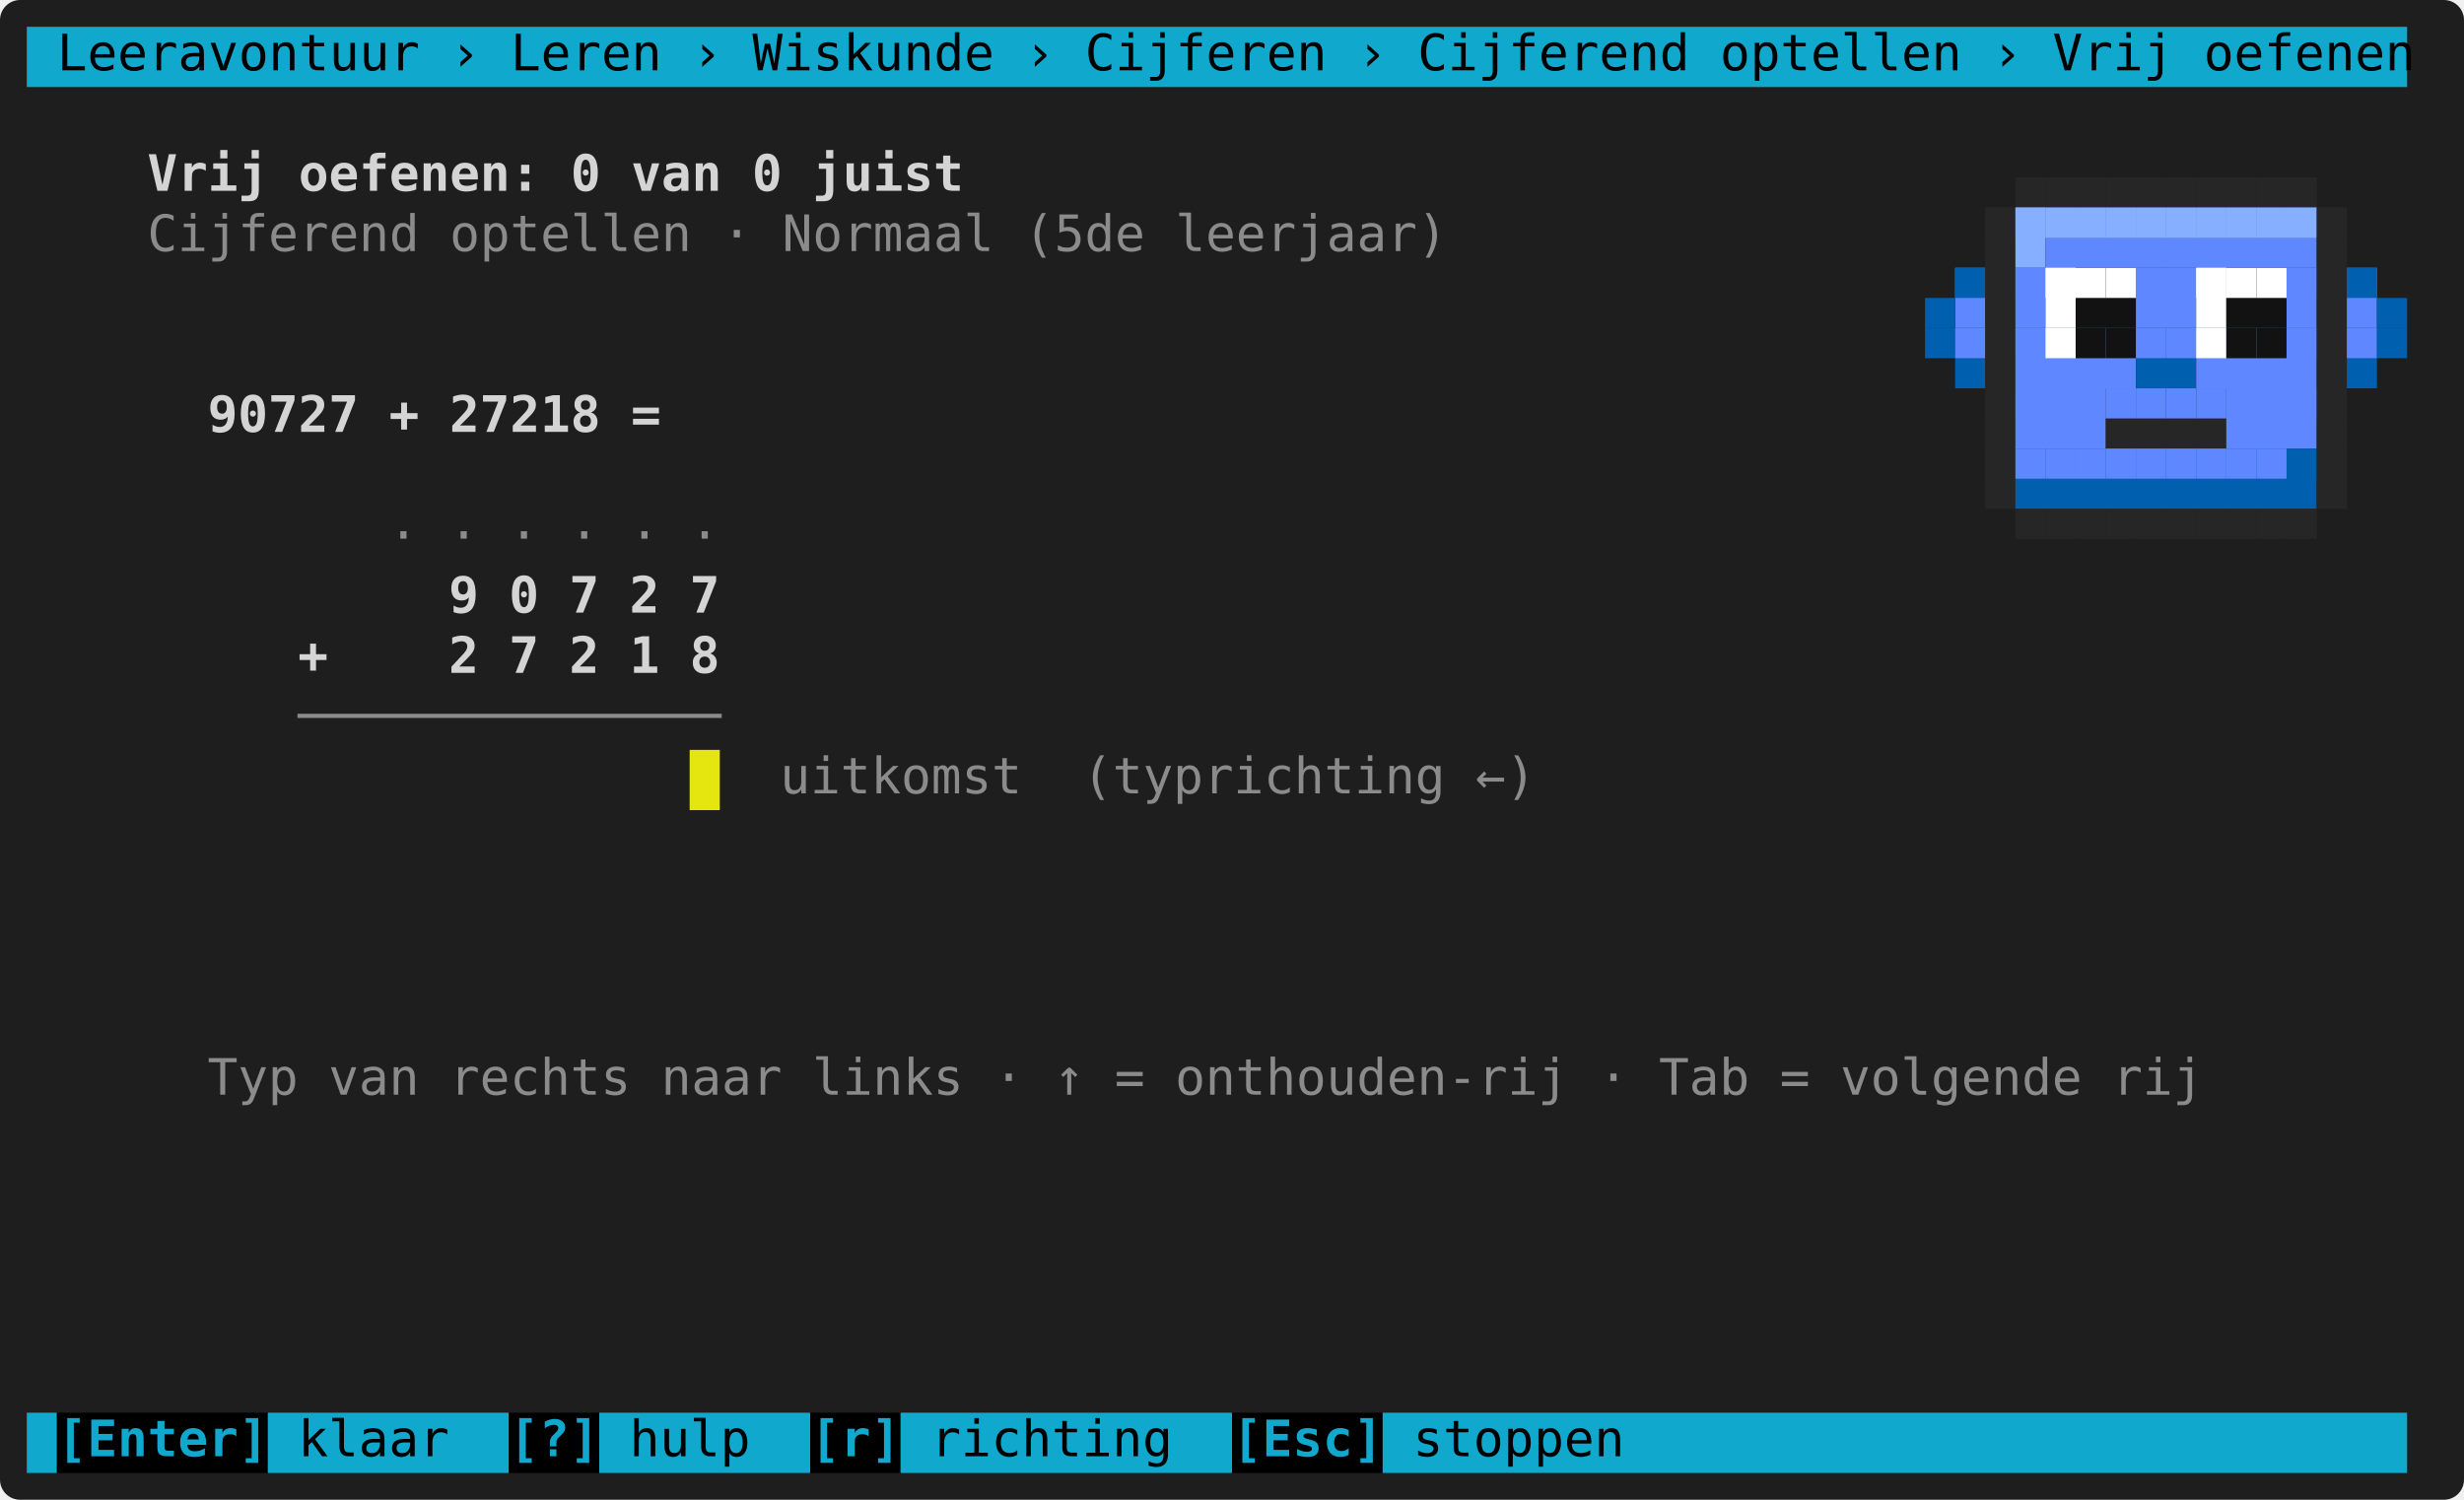
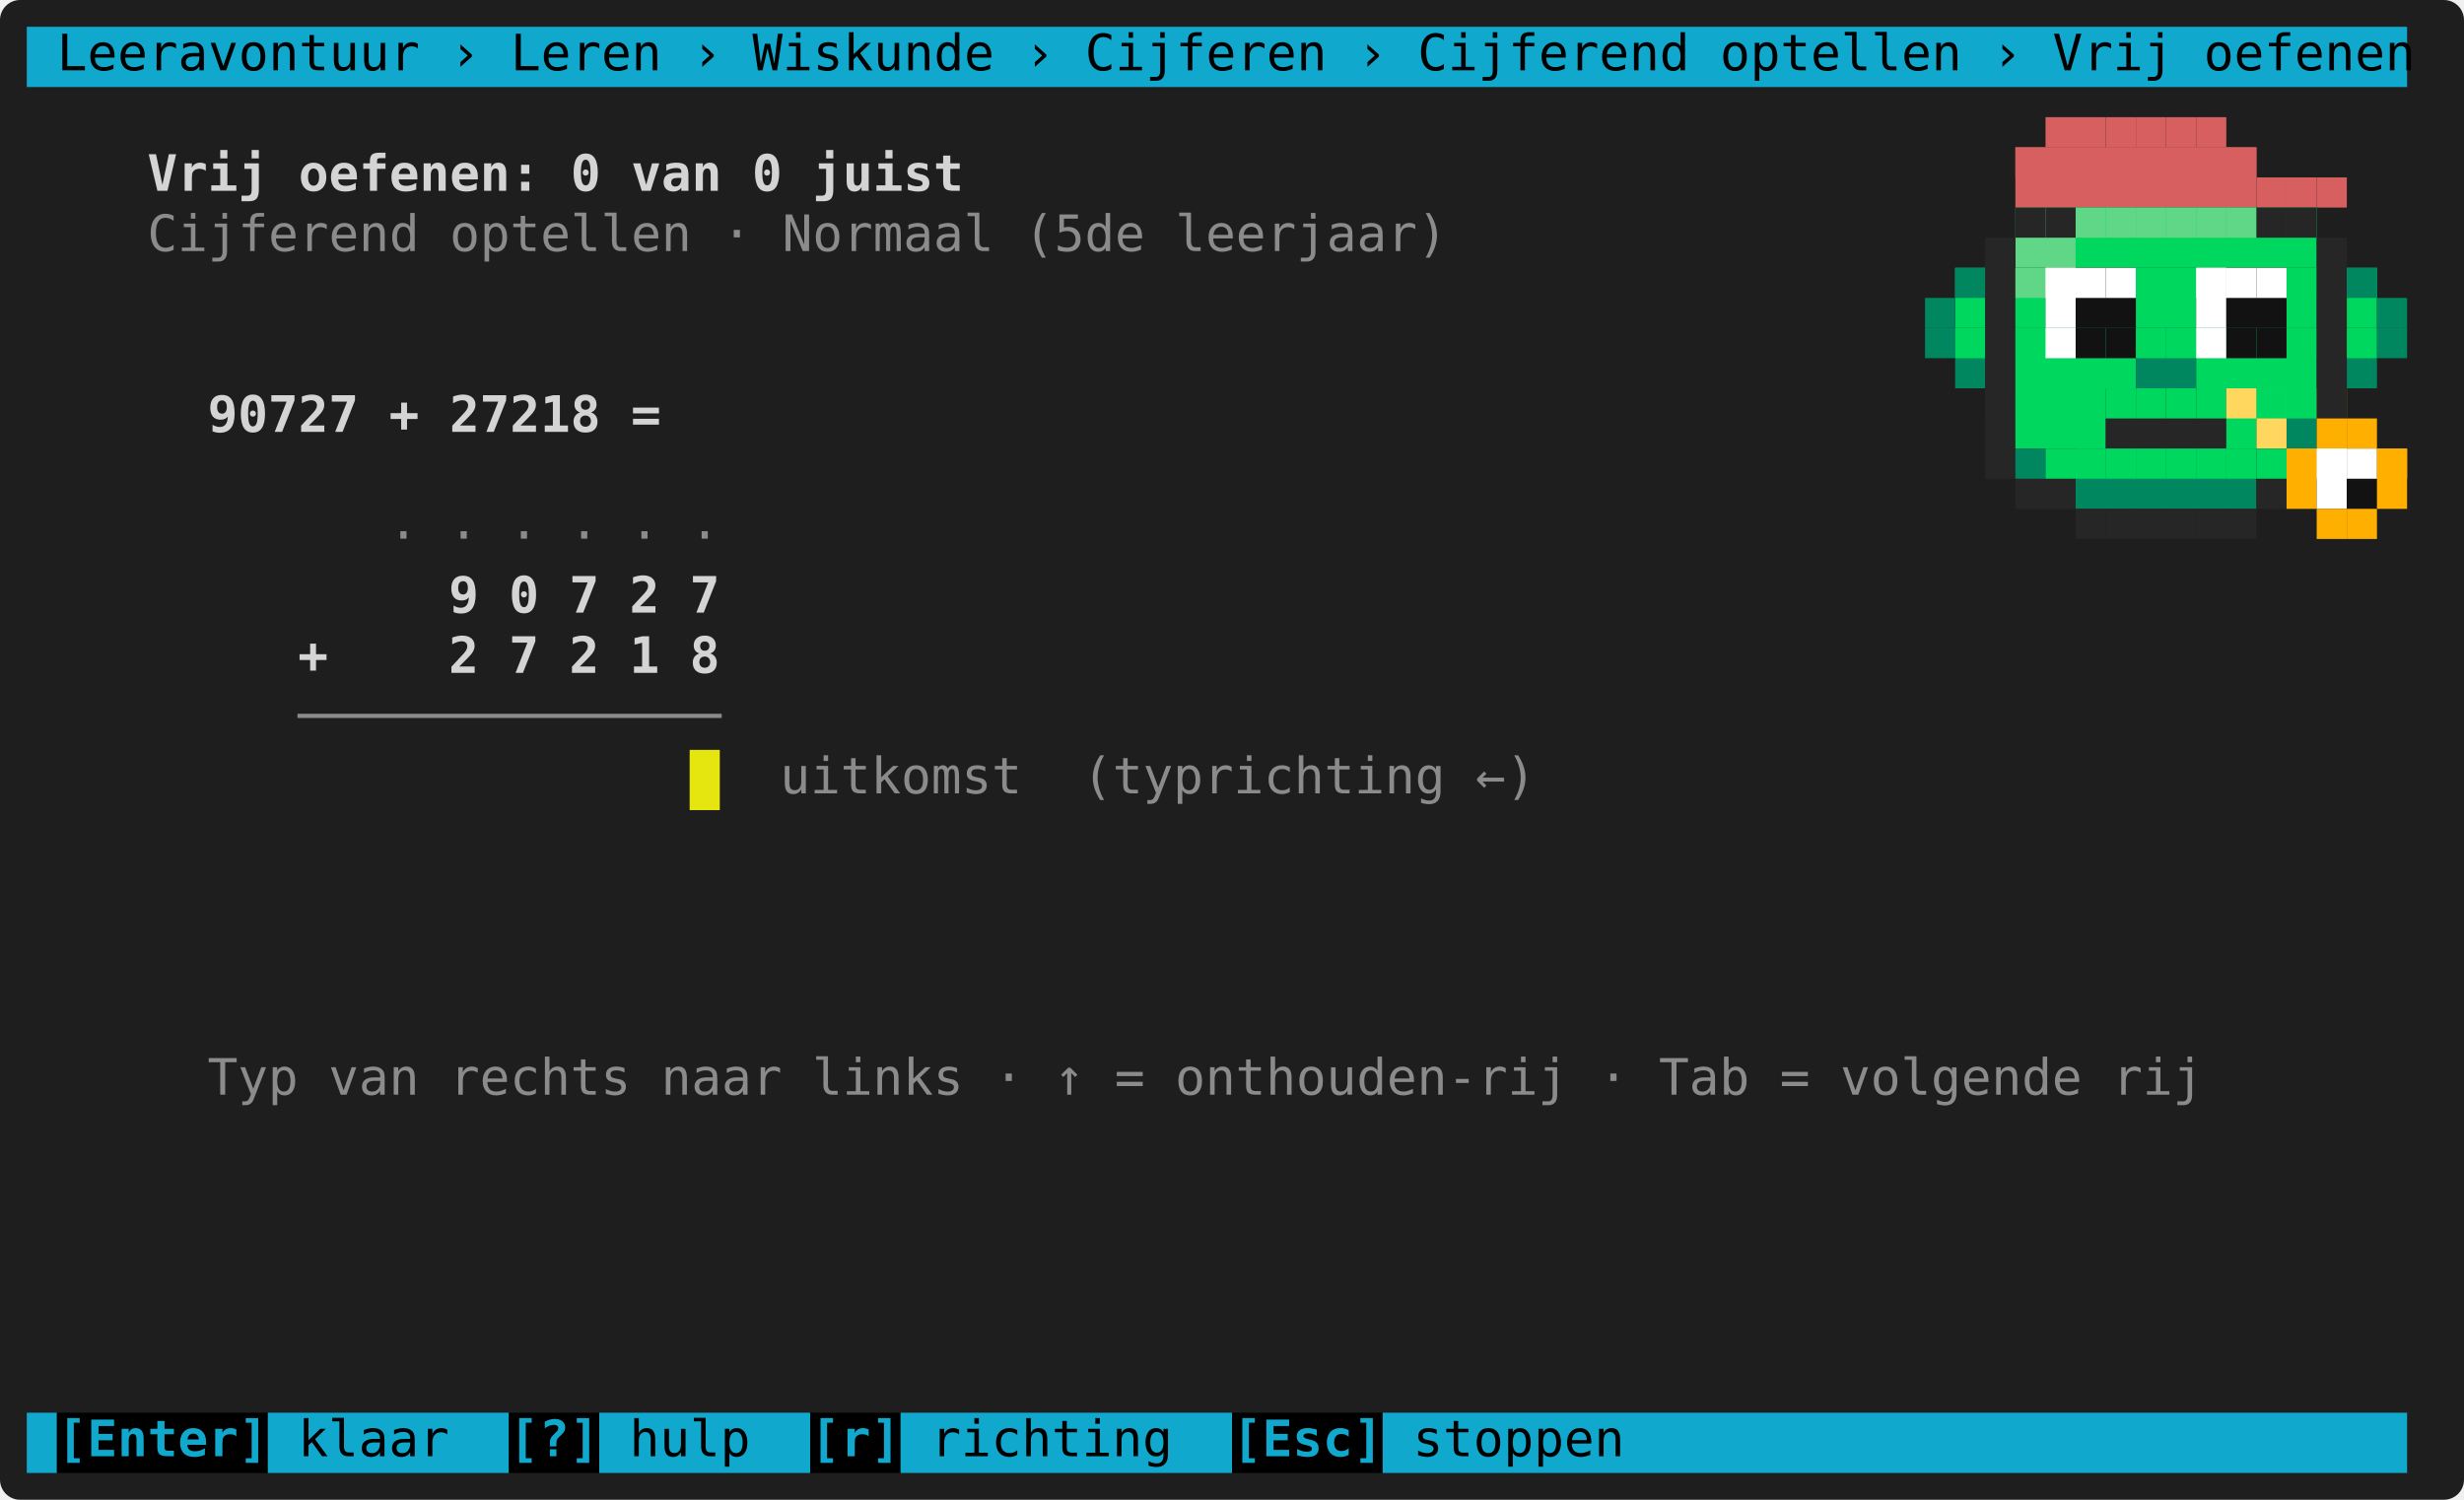
<svg xmlns="http://www.w3.org/2000/svg" width="736" height="448" viewBox="0 0 736 448" role="img" aria-label="Cijferend optellen in het rooster">
  <rect width="736" height="448" rx="6" fill="#1e1e1e" />
  <g font-family="DejaVu Sans Mono, Menlo, Consolas, monospace" font-size="15">
    <rect x="8" y="8" width="711" height="18" fill="#11a8cd" />
    <text x="8" y="21" textLength="711" lengthAdjust="spacingAndGlyphs" xml:space="preserve" fill="#000000"> Leeravontuur › Leren › Wiskunde › Cijferen › Cijferend optellen › Vrij oefenen</text>
-     <rect x="602" y="53" width="9" height="9" fill="#262626" />
-     <rect x="611" y="53" width="9" height="9" fill="#262626" />
-     <rect x="620" y="53" width="9" height="9" fill="#262626" />
-     <rect x="629" y="53" width="9" height="9" fill="#262626" />
-     <rect x="638" y="53" width="9" height="9" fill="#262626" />
-     <rect x="647" y="53" width="9" height="9" fill="#262626" />
-     <rect x="656" y="53" width="9" height="9" fill="#262626" />
-     <rect x="665" y="53" width="9" height="9" fill="#262626" />
-     <rect x="674" y="53" width="9" height="9" fill="#262626" />
-     <rect x="683" y="53" width="9" height="9" fill="#262626" />
+     <rect x="611" y="35" width="9" height="9" fill="#d75f5f" />
+     <rect x="620" y="35" width="9" height="9" fill="#d75f5f" />
+     <rect x="629" y="35" width="9" height="9" fill="#d75f5f" />
+     <rect x="638" y="35" width="9" height="9" fill="#d75f5f" />
+     <rect x="647" y="35" width="9" height="9" fill="#d75f5f" />
+     <rect x="656" y="35" width="9" height="9" fill="#d75f5f" />
+     <rect x="602" y="44" width="72" height="18" fill="#d75f5f" />
+     <rect x="602" y="44" width="9" height="9" fill="#d75f5f" />
+     <rect x="611" y="44" width="9" height="9" fill="#d75f5f" />
+     <rect x="620" y="44" width="9" height="9" fill="#d75f5f" />
+     <rect x="629" y="44" width="9" height="9" fill="#d75f5f" />
+     <rect x="638" y="44" width="9" height="9" fill="#d75f5f" />
+     <rect x="647" y="44" width="9" height="9" fill="#d75f5f" />
+     <rect x="656" y="44" width="9" height="9" fill="#d75f5f" />
+     <rect x="665" y="44" width="9" height="9" fill="#d75f5f" />
+     <rect x="674" y="53" width="9" height="9" fill="#d75f5f" />
+     <rect x="683" y="53" width="9" height="9" fill="#d75f5f" />
+     <rect x="692" y="53" width="9" height="9" fill="#d75f5f" />
    <text x="44" y="57" textLength="243" lengthAdjust="spacingAndGlyphs" xml:space="preserve" fill="#d4d4d4" font-weight="bold">Vrij oefenen: 0 van 0 juist</text>
-     <rect x="593" y="62" width="9" height="18" fill="#262626" />
-     <rect x="602" y="62" width="9" height="18" fill="#87afff" />
-     <rect x="611" y="62" width="81" height="18" fill="#5f87ff" />
-     <rect x="692" y="62" width="9" height="18" fill="#262626" />
-     <rect x="593" y="62" width="9" height="9" fill="#262626" />
-     <rect x="602" y="62" width="9" height="9" fill="#87afff" />
-     <rect x="611" y="62" width="9" height="9" fill="#87afff" />
-     <rect x="620" y="62" width="9" height="9" fill="#87afff" />
-     <rect x="629" y="62" width="9" height="9" fill="#87afff" />
-     <rect x="638" y="62" width="9" height="9" fill="#87afff" />
-     <rect x="647" y="62" width="9" height="9" fill="#87afff" />
-     <rect x="656" y="62" width="9" height="9" fill="#87afff" />
-     <rect x="665" y="62" width="9" height="9" fill="#87afff" />
-     <rect x="674" y="62" width="9" height="9" fill="#87afff" />
-     <rect x="683" y="62" width="9" height="9" fill="#87afff" />
-     <rect x="692" y="62" width="9" height="9" fill="#262626" />
+     <rect x="602" y="62" width="18" height="18" fill="#5fd787" />
+     <rect x="620" y="62" width="72" height="18" fill="#00d75f" />
+     <rect x="593" y="71" width="9" height="9" fill="#262626" />
+     <rect x="602" y="62" width="9" height="9" fill="#262626" />
+     <rect x="611" y="62" width="9" height="9" fill="#262626" />
+     <rect x="620" y="62" width="9" height="9" fill="#5fd787" />
+     <rect x="629" y="62" width="9" height="9" fill="#5fd787" />
+     <rect x="638" y="62" width="9" height="9" fill="#5fd787" />
+     <rect x="647" y="62" width="9" height="9" fill="#5fd787" />
+     <rect x="656" y="62" width="9" height="9" fill="#5fd787" />
+     <rect x="665" y="62" width="9" height="9" fill="#5fd787" />
+     <rect x="674" y="62" width="9" height="9" fill="#262626" />
+     <rect x="683" y="62" width="9" height="9" fill="#262626" />
+     <rect x="692" y="71" width="9" height="9" fill="#262626" />
    <text x="44" y="75" textLength="387" lengthAdjust="spacingAndGlyphs" xml:space="preserve" fill="#d4d4d4" opacity="0.6">Cijferend optellen · Normaal (5de leerjaar)</text>
-     <rect x="584" y="80" width="9" height="18" fill="#5f87ff" />
+     <rect x="584" y="80" width="9" height="18" fill="#00d75f" />
    <rect x="593" y="80" width="9" height="18" fill="#262626" />
-     <rect x="602" y="80" width="9" height="18" fill="#5f87ff" />
+     <rect x="602" y="80" width="9" height="18" fill="#00d75f" />
    <rect x="611" y="80" width="9" height="18" fill="#ffffff" />
    <rect x="620" y="80" width="18" height="18" fill="#121212" />
-     <rect x="638" y="80" width="18" height="18" fill="#5f87ff" />
+     <rect x="638" y="80" width="18" height="18" fill="#00d75f" />
    <rect x="656" y="80" width="9" height="18" fill="#ffffff" />
    <rect x="665" y="80" width="18" height="18" fill="#121212" />
-     <rect x="683" y="80" width="9" height="18" fill="#5f87ff" />
+     <rect x="683" y="80" width="9" height="18" fill="#00d75f" />
    <rect x="692" y="80" width="9" height="18" fill="#262626" />
-     <rect x="701" y="80" width="9" height="18" fill="#5f87ff" />
-     <rect x="575" y="89" width="9" height="9" fill="#005faf" />
-     <rect x="584" y="80" width="9" height="9" fill="#005faf" />
+     <rect x="701" y="80" width="9" height="18" fill="#00d75f" />
+     <rect x="575" y="89" width="9" height="9" fill="#00875f" />
+     <rect x="584" y="80" width="9" height="9" fill="#00875f" />
    <rect x="593" y="80" width="9" height="9" fill="#262626" />
-     <rect x="602" y="80" width="9" height="9" fill="#5f87ff" />
+     <rect x="602" y="80" width="9" height="9" fill="#5fd787" />
    <rect x="611" y="80" width="9" height="9" fill="#ffffff" />
    <rect x="620" y="80" width="9" height="9" fill="#ffffff" />
    <rect x="629" y="80" width="9" height="9" fill="#ffffff" />
-     <rect x="638" y="80" width="9" height="9" fill="#5f87ff" />
-     <rect x="647" y="80" width="9" height="9" fill="#5f87ff" />
+     <rect x="638" y="80" width="9" height="9" fill="#00d75f" />
+     <rect x="647" y="80" width="9" height="9" fill="#00d75f" />
    <rect x="656" y="80" width="9" height="9" fill="#ffffff" />
    <rect x="665" y="80" width="9" height="9" fill="#ffffff" />
    <rect x="674" y="80" width="9" height="9" fill="#ffffff" />
-     <rect x="683" y="80" width="9" height="9" fill="#5f87ff" />
+     <rect x="683" y="80" width="9" height="9" fill="#00d75f" />
    <rect x="692" y="80" width="9" height="9" fill="#262626" />
-     <rect x="701" y="80" width="9" height="9" fill="#005faf" />
-     <rect x="710" y="89" width="9" height="9" fill="#005faf" />
-     <rect x="584" y="98" width="9" height="18" fill="#005faf" />
+     <rect x="701" y="80" width="9" height="9" fill="#00875f" />
+     <rect x="710" y="89" width="9" height="9" fill="#00875f" />
+     <rect x="584" y="98" width="9" height="18" fill="#00875f" />
    <rect x="593" y="98" width="9" height="18" fill="#262626" />
-     <rect x="602" y="98" width="36" height="18" fill="#5f87ff" />
-     <rect x="638" y="98" width="18" height="18" fill="#005faf" />
-     <rect x="656" y="98" width="36" height="18" fill="#5f87ff" />
+     <rect x="602" y="98" width="36" height="18" fill="#00d75f" />
+     <rect x="638" y="98" width="18" height="18" fill="#00875f" />
+     <rect x="656" y="98" width="36" height="18" fill="#00d75f" />
    <rect x="692" y="98" width="9" height="18" fill="#262626" />
-     <rect x="701" y="98" width="9" height="18" fill="#005faf" />
-     <rect x="575" y="98" width="9" height="9" fill="#005faf" />
-     <rect x="584" y="98" width="9" height="9" fill="#5f87ff" />
+     <rect x="701" y="98" width="9" height="18" fill="#00875f" />
+     <rect x="575" y="98" width="9" height="9" fill="#00875f" />
+     <rect x="584" y="98" width="9" height="9" fill="#00d75f" />
    <rect x="593" y="98" width="9" height="9" fill="#262626" />
-     <rect x="602" y="98" width="9" height="9" fill="#5f87ff" />
+     <rect x="602" y="98" width="9" height="9" fill="#00d75f" />
    <rect x="611" y="98" width="9" height="9" fill="#ffffff" />
    <rect x="620" y="98" width="9" height="9" fill="#121212" />
    <rect x="629" y="98" width="9" height="9" fill="#121212" />
-     <rect x="638" y="98" width="9" height="9" fill="#5f87ff" />
-     <rect x="647" y="98" width="9" height="9" fill="#5f87ff" />
+     <rect x="638" y="98" width="9" height="9" fill="#00d75f" />
+     <rect x="647" y="98" width="9" height="9" fill="#00d75f" />
    <rect x="656" y="98" width="9" height="9" fill="#ffffff" />
    <rect x="665" y="98" width="9" height="9" fill="#121212" />
    <rect x="674" y="98" width="9" height="9" fill="#121212" />
-     <rect x="683" y="98" width="9" height="9" fill="#5f87ff" />
+     <rect x="683" y="98" width="9" height="9" fill="#00d75f" />
    <rect x="692" y="98" width="9" height="9" fill="#262626" />
-     <rect x="701" y="98" width="9" height="9" fill="#5f87ff" />
-     <rect x="710" y="98" width="9" height="9" fill="#005faf" />
+     <rect x="701" y="98" width="9" height="9" fill="#00d75f" />
+     <rect x="710" y="98" width="9" height="9" fill="#00875f" />
    <rect x="593" y="116" width="9" height="18" fill="#262626" />
-     <rect x="602" y="116" width="27" height="18" fill="#5f87ff" />
+     <rect x="602" y="116" width="27" height="18" fill="#00d75f" />
    <rect x="629" y="116" width="36" height="18" fill="#262626" />
-     <rect x="665" y="116" width="27" height="18" fill="#5f87ff" />
-     <rect x="692" y="116" width="9" height="18" fill="#262626" />
+     <rect x="665" y="116" width="9" height="18" fill="#00d75f" />
+     <rect x="674" y="116" width="9" height="18" fill="#ffd75f" />
+     <rect x="683" y="116" width="9" height="18" fill="#00875f" />
+     <rect x="692" y="116" width="9" height="18" fill="#ffaf00" />
    <rect x="593" y="116" width="9" height="9" fill="#262626" />
-     <rect x="602" y="116" width="9" height="9" fill="#5f87ff" />
-     <rect x="611" y="116" width="9" height="9" fill="#5f87ff" />
-     <rect x="620" y="116" width="9" height="9" fill="#5f87ff" />
-     <rect x="629" y="116" width="9" height="9" fill="#5f87ff" />
-     <rect x="638" y="116" width="9" height="9" fill="#5f87ff" />
-     <rect x="647" y="116" width="9" height="9" fill="#5f87ff" />
-     <rect x="656" y="116" width="9" height="9" fill="#5f87ff" />
-     <rect x="665" y="116" width="9" height="9" fill="#5f87ff" />
-     <rect x="674" y="116" width="9" height="9" fill="#5f87ff" />
-     <rect x="683" y="116" width="9" height="9" fill="#5f87ff" />
+     <rect x="602" y="116" width="9" height="9" fill="#00d75f" />
+     <rect x="611" y="116" width="9" height="9" fill="#00d75f" />
+     <rect x="620" y="116" width="9" height="9" fill="#00d75f" />
+     <rect x="629" y="116" width="9" height="9" fill="#00d75f" />
+     <rect x="638" y="116" width="9" height="9" fill="#00d75f" />
+     <rect x="647" y="116" width="9" height="9" fill="#00d75f" />
+     <rect x="656" y="116" width="9" height="9" fill="#00d75f" />
+     <rect x="665" y="116" width="9" height="9" fill="#ffd75f" />
+     <rect x="674" y="116" width="9" height="9" fill="#00d75f" />
+     <rect x="683" y="116" width="9" height="9" fill="#00d75f" />
    <rect x="692" y="116" width="9" height="9" fill="#262626" />
+     <rect x="701" y="125" width="9" height="9" fill="#ffaf00" />
    <text x="62" y="129" textLength="153" lengthAdjust="spacingAndGlyphs" xml:space="preserve" fill="#d4d4d4" font-weight="bold">90727 + 27218 =  </text>
-     <rect x="593" y="134" width="9" height="18" fill="#262626" />
-     <rect x="602" y="134" width="90" height="18" fill="#005faf" />
-     <rect x="692" y="134" width="9" height="18" fill="#262626" />
+     <rect x="602" y="134" width="18" height="18" fill="#262626" />
+     <rect x="620" y="134" width="54" height="18" fill="#00875f" />
+     <rect x="674" y="134" width="9" height="18" fill="#262626" />
+     <rect x="683" y="134" width="9" height="18" fill="#ffaf00" />
+     <rect x="692" y="134" width="9" height="18" fill="#ffffff" />
+     <rect x="701" y="134" width="9" height="18" fill="#121212" />
+     <rect x="710" y="134" width="9" height="18" fill="#ffaf00" />
    <rect x="593" y="134" width="9" height="9" fill="#262626" />
-     <rect x="602" y="134" width="9" height="9" fill="#5f87ff" />
-     <rect x="611" y="134" width="9" height="9" fill="#5f87ff" />
-     <rect x="620" y="134" width="9" height="9" fill="#5f87ff" />
-     <rect x="629" y="134" width="9" height="9" fill="#5f87ff" />
-     <rect x="638" y="134" width="9" height="9" fill="#5f87ff" />
-     <rect x="647" y="134" width="9" height="9" fill="#5f87ff" />
-     <rect x="656" y="134" width="9" height="9" fill="#5f87ff" />
-     <rect x="665" y="134" width="9" height="9" fill="#5f87ff" />
-     <rect x="674" y="134" width="9" height="9" fill="#5f87ff" />
-     <rect x="683" y="134" width="9" height="9" fill="#005faf" />
-     <rect x="692" y="134" width="9" height="9" fill="#262626" />
-     <rect x="602" y="152" width="9" height="9" fill="#262626" />
-     <rect x="611" y="152" width="9" height="9" fill="#262626" />
+     <rect x="602" y="134" width="9" height="9" fill="#00875f" />
+     <rect x="611" y="134" width="9" height="9" fill="#00d75f" />
+     <rect x="620" y="134" width="9" height="9" fill="#00d75f" />
+     <rect x="629" y="134" width="9" height="9" fill="#00d75f" />
+     <rect x="638" y="134" width="9" height="9" fill="#00d75f" />
+     <rect x="647" y="134" width="9" height="9" fill="#00d75f" />
+     <rect x="656" y="134" width="9" height="9" fill="#00d75f" />
+     <rect x="665" y="134" width="9" height="9" fill="#00d75f" />
+     <rect x="674" y="134" width="9" height="9" fill="#00d75f" />
+     <rect x="683" y="134" width="9" height="9" fill="#ffaf00" />
+     <rect x="692" y="134" width="9" height="9" fill="#ffffff" />
+     <rect x="701" y="134" width="9" height="9" fill="#ffffff" />
+     <rect x="710" y="134" width="9" height="9" fill="#ffaf00" />
    <rect x="620" y="152" width="9" height="9" fill="#262626" />
    <rect x="629" y="152" width="9" height="9" fill="#262626" />
    <rect x="638" y="152" width="9" height="9" fill="#262626" />
    <rect x="647" y="152" width="9" height="9" fill="#262626" />
    <rect x="656" y="152" width="9" height="9" fill="#262626" />
    <rect x="665" y="152" width="9" height="9" fill="#262626" />
-     <rect x="674" y="152" width="9" height="9" fill="#262626" />
-     <rect x="683" y="152" width="9" height="9" fill="#262626" />
+     <rect x="692" y="152" width="9" height="9" fill="#ffaf00" />
+     <rect x="701" y="152" width="9" height="9" fill="#ffaf00" />
    <text x="116" y="165" textLength="9" lengthAdjust="spacingAndGlyphs" xml:space="preserve" fill="#d4d4d4" opacity="0.6">·</text>
    <text x="134" y="165" textLength="9" lengthAdjust="spacingAndGlyphs" xml:space="preserve" fill="#d4d4d4" opacity="0.6">·</text>
    <text x="152" y="165" textLength="9" lengthAdjust="spacingAndGlyphs" xml:space="preserve" fill="#d4d4d4" opacity="0.6">·</text>
    <text x="170" y="165" textLength="9" lengthAdjust="spacingAndGlyphs" xml:space="preserve" fill="#d4d4d4" opacity="0.6">·</text>
    <text x="188" y="165" textLength="9" lengthAdjust="spacingAndGlyphs" xml:space="preserve" fill="#d4d4d4" opacity="0.6">·</text>
    <text x="206" y="165" textLength="9" lengthAdjust="spacingAndGlyphs" xml:space="preserve" fill="#d4d4d4" opacity="0.6">·</text>
    <text x="134" y="183" textLength="9" lengthAdjust="spacingAndGlyphs" xml:space="preserve" fill="#d4d4d4" font-weight="bold">9</text>
    <text x="152" y="183" textLength="9" lengthAdjust="spacingAndGlyphs" xml:space="preserve" fill="#d4d4d4" font-weight="bold">0</text>
    <text x="170" y="183" textLength="9" lengthAdjust="spacingAndGlyphs" xml:space="preserve" fill="#d4d4d4" font-weight="bold">7</text>
    <text x="188" y="183" textLength="9" lengthAdjust="spacingAndGlyphs" xml:space="preserve" fill="#d4d4d4" font-weight="bold">2</text>
    <text x="206" y="183" textLength="9" lengthAdjust="spacingAndGlyphs" xml:space="preserve" fill="#d4d4d4" font-weight="bold">7</text>
    <text x="89" y="201" textLength="9" lengthAdjust="spacingAndGlyphs" xml:space="preserve" fill="#d4d4d4" font-weight="bold">+</text>
    <text x="134" y="201" textLength="9" lengthAdjust="spacingAndGlyphs" xml:space="preserve" fill="#d4d4d4" font-weight="bold">2</text>
    <text x="152" y="201" textLength="9" lengthAdjust="spacingAndGlyphs" xml:space="preserve" fill="#d4d4d4" font-weight="bold">7</text>
    <text x="170" y="201" textLength="9" lengthAdjust="spacingAndGlyphs" xml:space="preserve" fill="#d4d4d4" font-weight="bold">2</text>
    <text x="188" y="201" textLength="9" lengthAdjust="spacingAndGlyphs" xml:space="preserve" fill="#d4d4d4" font-weight="bold">1</text>
    <text x="206" y="201" textLength="9" lengthAdjust="spacingAndGlyphs" xml:space="preserve" fill="#d4d4d4" font-weight="bold">8</text>
    <text x="89" y="219" textLength="126" lengthAdjust="spacingAndGlyphs" xml:space="preserve" fill="#d4d4d4" opacity="0.6">──────────────</text>
    <rect x="206" y="224" width="9" height="18" fill="#e5e510" />
    <text x="233" y="237" textLength="225" lengthAdjust="spacingAndGlyphs" xml:space="preserve" fill="#d4d4d4" opacity="0.6">uitkomst  (typrichting ←)</text>
    <text x="62" y="327" textLength="594" lengthAdjust="spacingAndGlyphs" xml:space="preserve" fill="#d4d4d4" opacity="0.6">Typ van rechts naar links · ↑ = onthouden-rij · Tab = volgende rij</text>
    <rect x="8" y="422" width="9" height="18" fill="#11a8cd" />
    <rect x="17" y="422" width="63" height="18" fill="#000000" />
    <rect x="80" y="422" width="72" height="18" fill="#11a8cd" />
    <rect x="152" y="422" width="27" height="18" fill="#000000" />
    <rect x="179" y="422" width="63" height="18" fill="#11a8cd" />
    <rect x="242" y="422" width="27" height="18" fill="#000000" />
    <rect x="269" y="422" width="99" height="18" fill="#11a8cd" />
    <rect x="368" y="422" width="45" height="18" fill="#000000" />
    <rect x="413" y="422" width="306" height="18" fill="#11a8cd" />
    <text x="17" y="435" textLength="63" lengthAdjust="spacingAndGlyphs" xml:space="preserve" fill="#11a8cd" font-weight="bold">[Enter]</text>
    <text x="80" y="435" textLength="72" lengthAdjust="spacingAndGlyphs" xml:space="preserve" fill="#000000"> klaar  </text>
    <text x="152" y="435" textLength="27" lengthAdjust="spacingAndGlyphs" xml:space="preserve" fill="#11a8cd" font-weight="bold">[?]</text>
    <text x="179" y="435" textLength="63" lengthAdjust="spacingAndGlyphs" xml:space="preserve" fill="#000000"> hulp  </text>
    <text x="242" y="435" textLength="27" lengthAdjust="spacingAndGlyphs" xml:space="preserve" fill="#11a8cd" font-weight="bold">[r]</text>
    <text x="269" y="435" textLength="99" lengthAdjust="spacingAndGlyphs" xml:space="preserve" fill="#000000"> richting  </text>
    <text x="368" y="435" textLength="45" lengthAdjust="spacingAndGlyphs" xml:space="preserve" fill="#11a8cd" font-weight="bold">[Esc]</text>
    <text x="413" y="435" textLength="306" lengthAdjust="spacingAndGlyphs" xml:space="preserve" fill="#000000"> stoppen                          </text>
  </g>
</svg>
